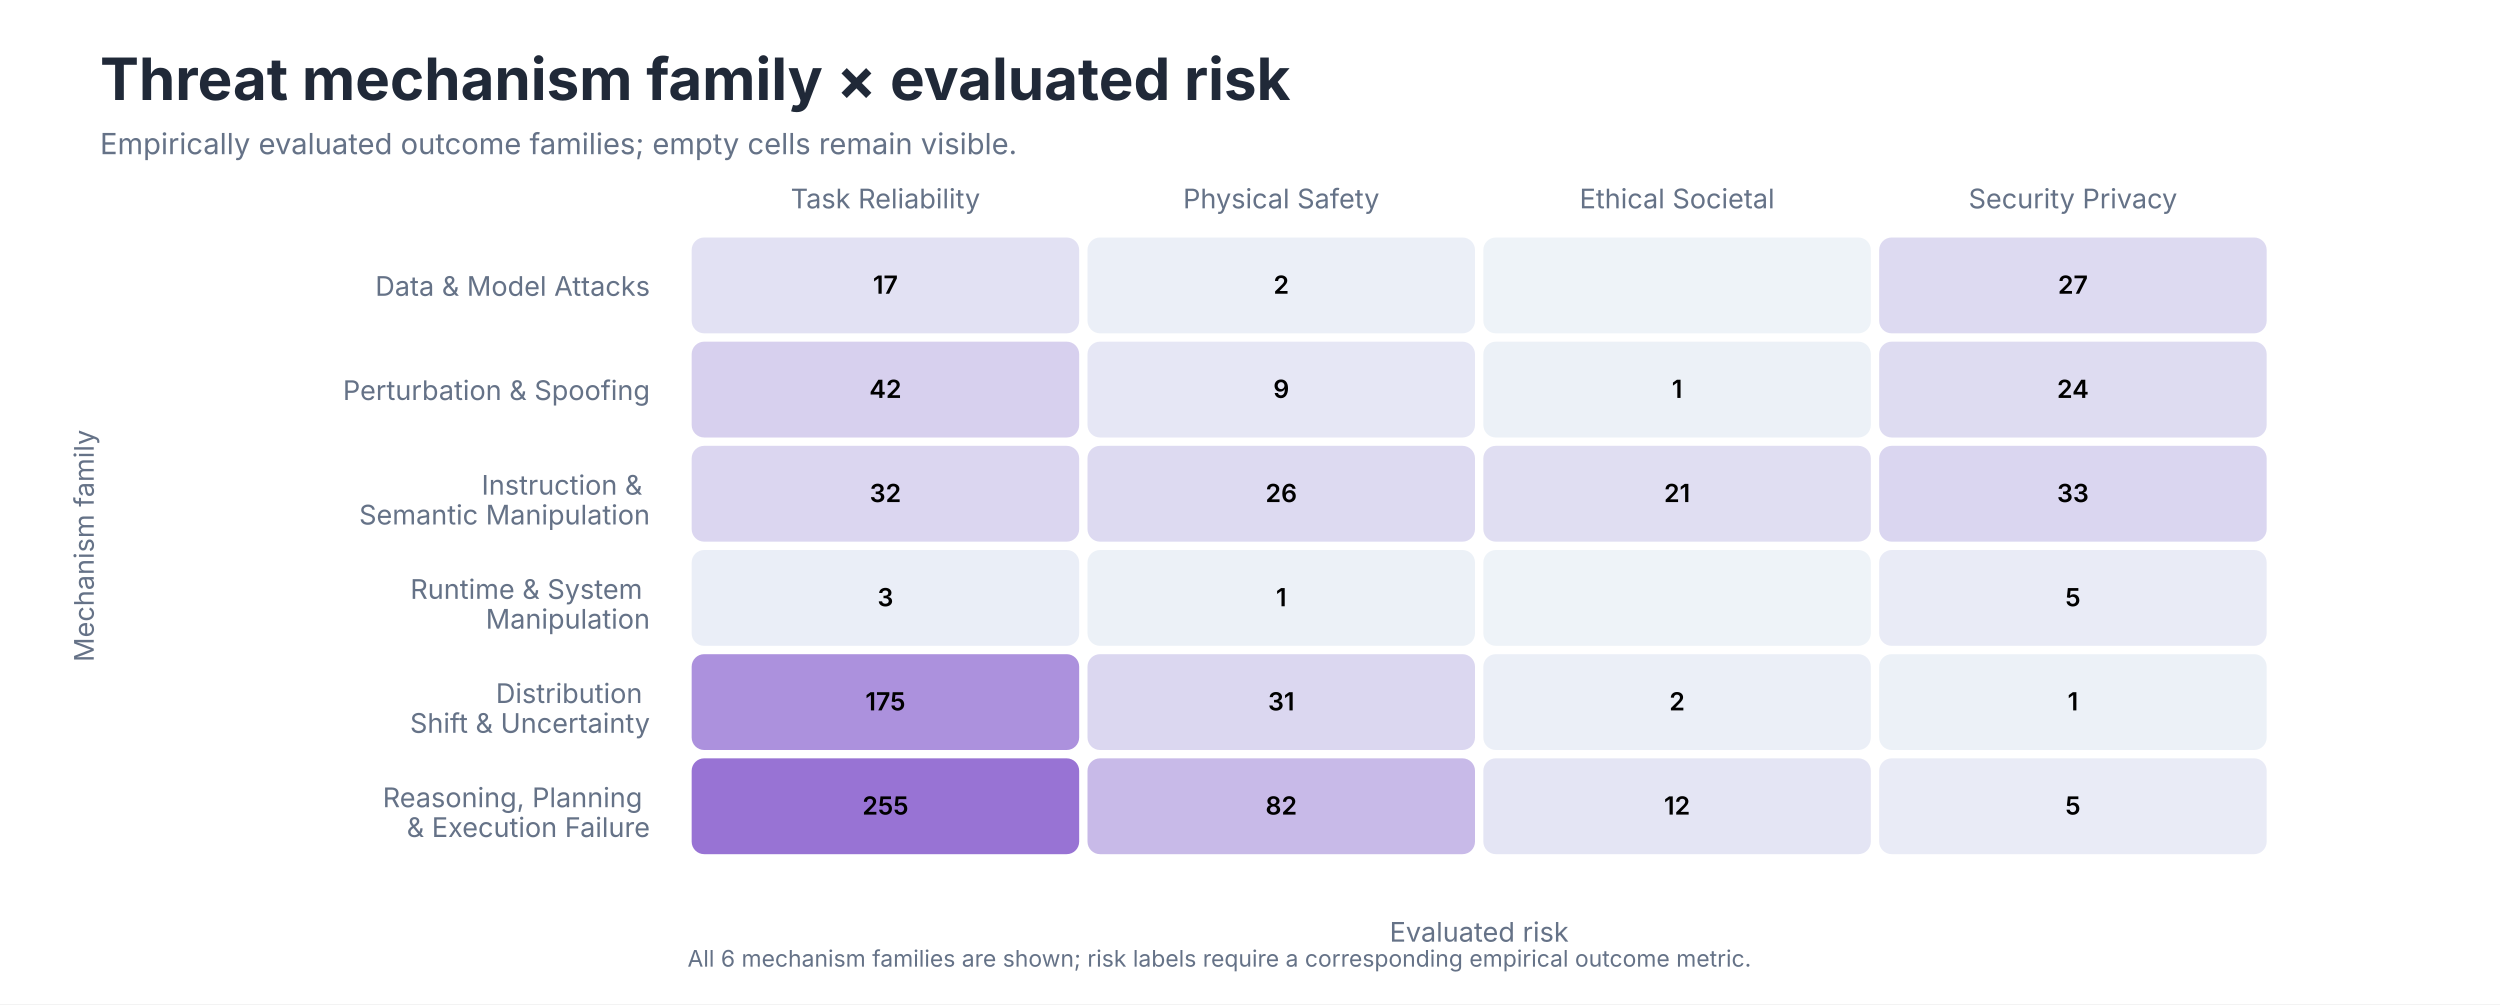
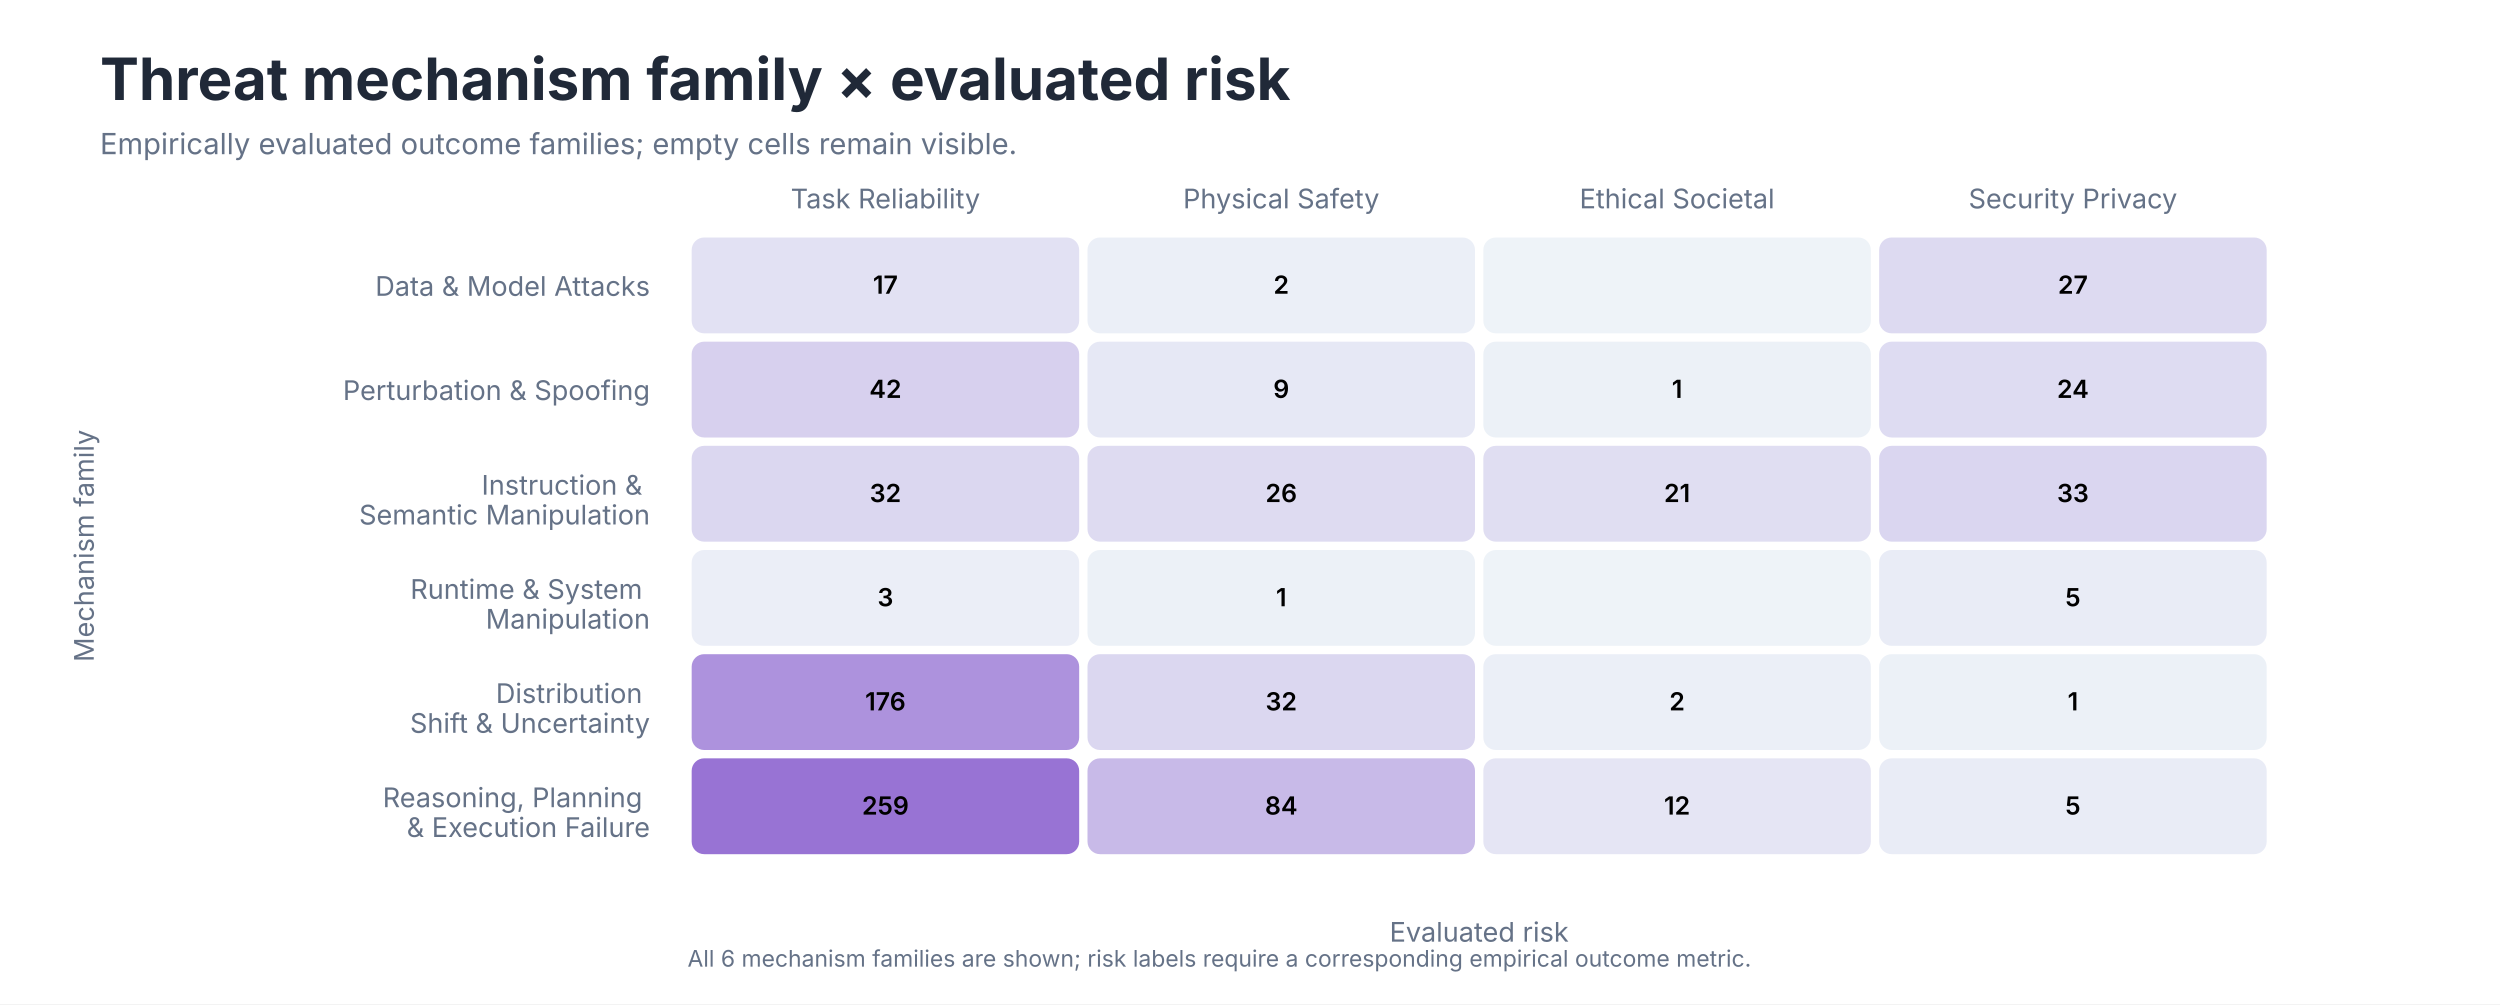
<svg xmlns="http://www.w3.org/2000/svg" role="img" aria-labelledby="title desc" viewBox="0 0 1200 482">
  <style>
text { font-family: -apple-system, BlinkMacSystemFont, 'Segoe UI', sans-serif; }
.title { font-size: 28px; font-weight: 650; fill: #202938; }
.subtitle { font-size: 14px; fill: #657287; }
.axis { font-size: 13px; fill: #657287; }
.label { font-size: 13px; fill: #202938; }
.small { font-size: 11px; fill: #657287; }
</style>
  <rect width="1200" height="482" fill="#FFFFFF" />
  <text class="title" x="48" y="48">Threat mechanism family × evaluated risk</text>
  <text class="subtitle" x="48" y="74">Empirically evaluated outcome families; empty cells remain visible.</text>
  <text class="axis" x="425.0" y="100" text-anchor="middle">Task Reliability</text>
  <text class="axis" x="615.0" y="100" text-anchor="middle">Physical Safety</text>
  <text class="axis" x="805.0" y="100" text-anchor="middle">Ethical Societal</text>
  <text class="axis" x="995.0" y="100" text-anchor="middle">Security Privacy</text>
  <text class="axis" text-anchor="end" x="312.0" y="142.0">Data &amp; Model Attacks</text>
  <rect x="332" y="114" width="186" height="46" rx="6" fill="#E2E1F3" />
  <text x="425.0" y="141.0" text-anchor="middle" font-size="12" font-weight="600" fill="#000000">17</text>
  <rect x="522" y="114" width="186" height="46" rx="6" fill="#EBEFF7" />
  <text x="615.0" y="141.0" text-anchor="middle" font-size="12" font-weight="600" fill="#000000">2</text>
  <rect x="712" y="114" width="186" height="46" rx="6" fill="#EEF3F8" />
  <text x="805.0" y="141.0" text-anchor="middle" font-size="12" font-weight="600" fill="#000000" />
  <rect x="902" y="114" width="186" height="46" rx="6" fill="#DDDAF1" />
  <text x="995.0" y="141.0" text-anchor="middle" font-size="12" font-weight="600" fill="#000000">27</text>
  <text class="axis" text-anchor="end" x="312.0" y="192.0">Perturbation &amp; Spoofing</text>
  <rect x="332" y="164" width="186" height="46" rx="6" fill="#D7D0EE" />
  <text x="425.0" y="191.0" text-anchor="middle" font-size="12" font-weight="600" fill="#000000">42</text>
-   <rect x="522" y="164" width="186" height="46" rx="6" fill="#E6E7F5" />
+   <rect x="522" y="164" width="186" height="46" rx="6" fill="#E6E8F5" />
  <text x="615.0" y="191.0" text-anchor="middle" font-size="12" font-weight="600" fill="#000000">9</text>
  <rect x="712" y="164" width="186" height="46" rx="6" fill="#ECF1F7" />
  <text x="805.0" y="191.0" text-anchor="middle" font-size="12" font-weight="600" fill="#000000">1</text>
-   <rect x="902" y="164" width="186" height="46" rx="6" fill="#DEDCF1" />
+   <rect x="902" y="164" width="186" height="46" rx="6" fill="#DEDCF2" />
  <text x="995.0" y="191.0" text-anchor="middle" font-size="12" font-weight="600" fill="#000000">24</text>
  <text class="axis" text-anchor="end" x="312.0" y="242.0">
    <tspan x="312.0" dy="-0.35em">Instruction &amp;</tspan>
    <tspan x="312.0" dy="1.1em">Semantic Manipulation</tspan>
  </text>
-   <rect x="332" y="214" width="186" height="46" rx="6" fill="#DBD6F0" />
+   <rect x="332" y="214" width="186" height="46" rx="6" fill="#DBD7F0" />
  <text x="425.0" y="241.0" text-anchor="middle" font-size="12" font-weight="600" fill="#000000">32</text>
-   <rect x="522" y="214" width="186" height="46" rx="6" fill="#DDDAF1" />
+   <rect x="522" y="214" width="186" height="46" rx="6" fill="#DEDBF1" />
  <text x="615.0" y="241.0" text-anchor="middle" font-size="12" font-weight="600" fill="#000000">26</text>
  <rect x="712" y="214" width="186" height="46" rx="6" fill="#E0DEF2" />
  <text x="805.0" y="241.0" text-anchor="middle" font-size="12" font-weight="600" fill="#000000">21</text>
  <rect x="902" y="214" width="186" height="46" rx="6" fill="#DAD6F0" />
  <text x="995.0" y="241.0" text-anchor="middle" font-size="12" font-weight="600" fill="#000000">33</text>
  <text class="axis" text-anchor="end" x="312.0" y="292.0">
    <tspan x="312.0" dy="-0.35em">Runtime &amp; System</tspan>
    <tspan x="312.0" dy="1.1em">Manipulation</tspan>
  </text>
-   <rect x="332" y="264" width="186" height="46" rx="6" fill="#EAEEF7" />
+   <rect x="332" y="264" width="186" height="46" rx="6" fill="#EBEEF7" />
  <text x="425.0" y="291.0" text-anchor="middle" font-size="12" font-weight="600" fill="#000000">3</text>
  <rect x="522" y="264" width="186" height="46" rx="6" fill="#ECF1F7" />
  <text x="615.0" y="291.0" text-anchor="middle" font-size="12" font-weight="600" fill="#000000">1</text>
  <rect x="712" y="264" width="186" height="46" rx="6" fill="#EEF3F8" />
  <text x="805.0" y="291.0" text-anchor="middle" font-size="12" font-weight="600" fill="#000000" />
-   <rect x="902" y="264" width="186" height="46" rx="6" fill="#E9EBF6" />
+   <rect x="902" y="264" width="186" height="46" rx="6" fill="#E9ECF6" />
  <text x="995.0" y="291.0" text-anchor="middle" font-size="12" font-weight="600" fill="#000000">5</text>
  <text class="axis" text-anchor="end" x="312.0" y="342.0">
    <tspan x="312.0" dy="-0.35em">Distribution</tspan>
    <tspan x="312.0" dy="1.1em">Shift &amp; Uncertainty</tspan>
  </text>
-   <rect x="332" y="314" width="186" height="46" rx="6" fill="#AC91DD" />
-   <text x="425.0" y="341.0" text-anchor="middle" font-size="12" font-weight="600" fill="#000000">175</text>
+   <rect x="332" y="314" width="186" height="46" rx="6" fill="#AD92DD" />
+   <text x="425.0" y="341.0" text-anchor="middle" font-size="12" font-weight="600" fill="#000000">176</text>
  <rect x="522" y="314" width="186" height="46" rx="6" fill="#DBD7F0" />
-   <text x="615.0" y="341.0" text-anchor="middle" font-size="12" font-weight="600" fill="#000000">31</text>
+   <text x="615.0" y="341.0" text-anchor="middle" font-size="12" font-weight="600" fill="#000000">32</text>
  <rect x="712" y="314" width="186" height="46" rx="6" fill="#EBEFF7" />
  <text x="805.0" y="341.0" text-anchor="middle" font-size="12" font-weight="600" fill="#000000">2</text>
  <rect x="902" y="314" width="186" height="46" rx="6" fill="#ECF1F7" />
  <text x="995.0" y="341.0" text-anchor="middle" font-size="12" font-weight="600" fill="#000000">1</text>
  <text class="axis" text-anchor="end" x="312.0" y="392.0">
    <tspan x="312.0" dy="-0.35em">Reasoning, Planning</tspan>
    <tspan x="312.0" dy="1.1em">&amp; Execution Failure</tspan>
  </text>
  <rect x="332" y="364" width="186" height="46" rx="6" fill="#9873D4" />
-   <text x="425.0" y="391.0" text-anchor="middle" font-size="12" font-weight="600" fill="#000000">255</text>
+   <text x="425.0" y="391.0" text-anchor="middle" font-size="12" font-weight="600" fill="#000000">259</text>
  <rect x="522" y="364" width="186" height="46" rx="6" fill="#C8BAE8" />
-   <text x="615.0" y="391.0" text-anchor="middle" font-size="12" font-weight="600" fill="#000000">82</text>
-   <rect x="712" y="364" width="186" height="46" rx="6" fill="#E4E5F4" />
+   <text x="615.0" y="391.0" text-anchor="middle" font-size="12" font-weight="600" fill="#000000">84</text>
+   <rect x="712" y="364" width="186" height="46" rx="6" fill="#E5E5F4" />
  <text x="805.0" y="391.0" text-anchor="middle" font-size="12" font-weight="600" fill="#000000">12</text>
-   <rect x="902" y="364" width="186" height="46" rx="6" fill="#E9EBF6" />
+   <rect x="902" y="364" width="186" height="46" rx="6" fill="#E9ECF6" />
  <text x="995.0" y="391.0" text-anchor="middle" font-size="12" font-weight="600" fill="#000000">5</text>
  <text class="axis" x="710.0" y="452" text-anchor="middle">Evaluated risk</text>
  <text class="axis" transform="translate(45 262.0) rotate(-90)" text-anchor="middle">Mechanism family</text>
  <text class="small" x="330" y="464">All 6 mechanism families are shown; risk labels require a corresponding empirical outcome metric.</text>
</svg>
